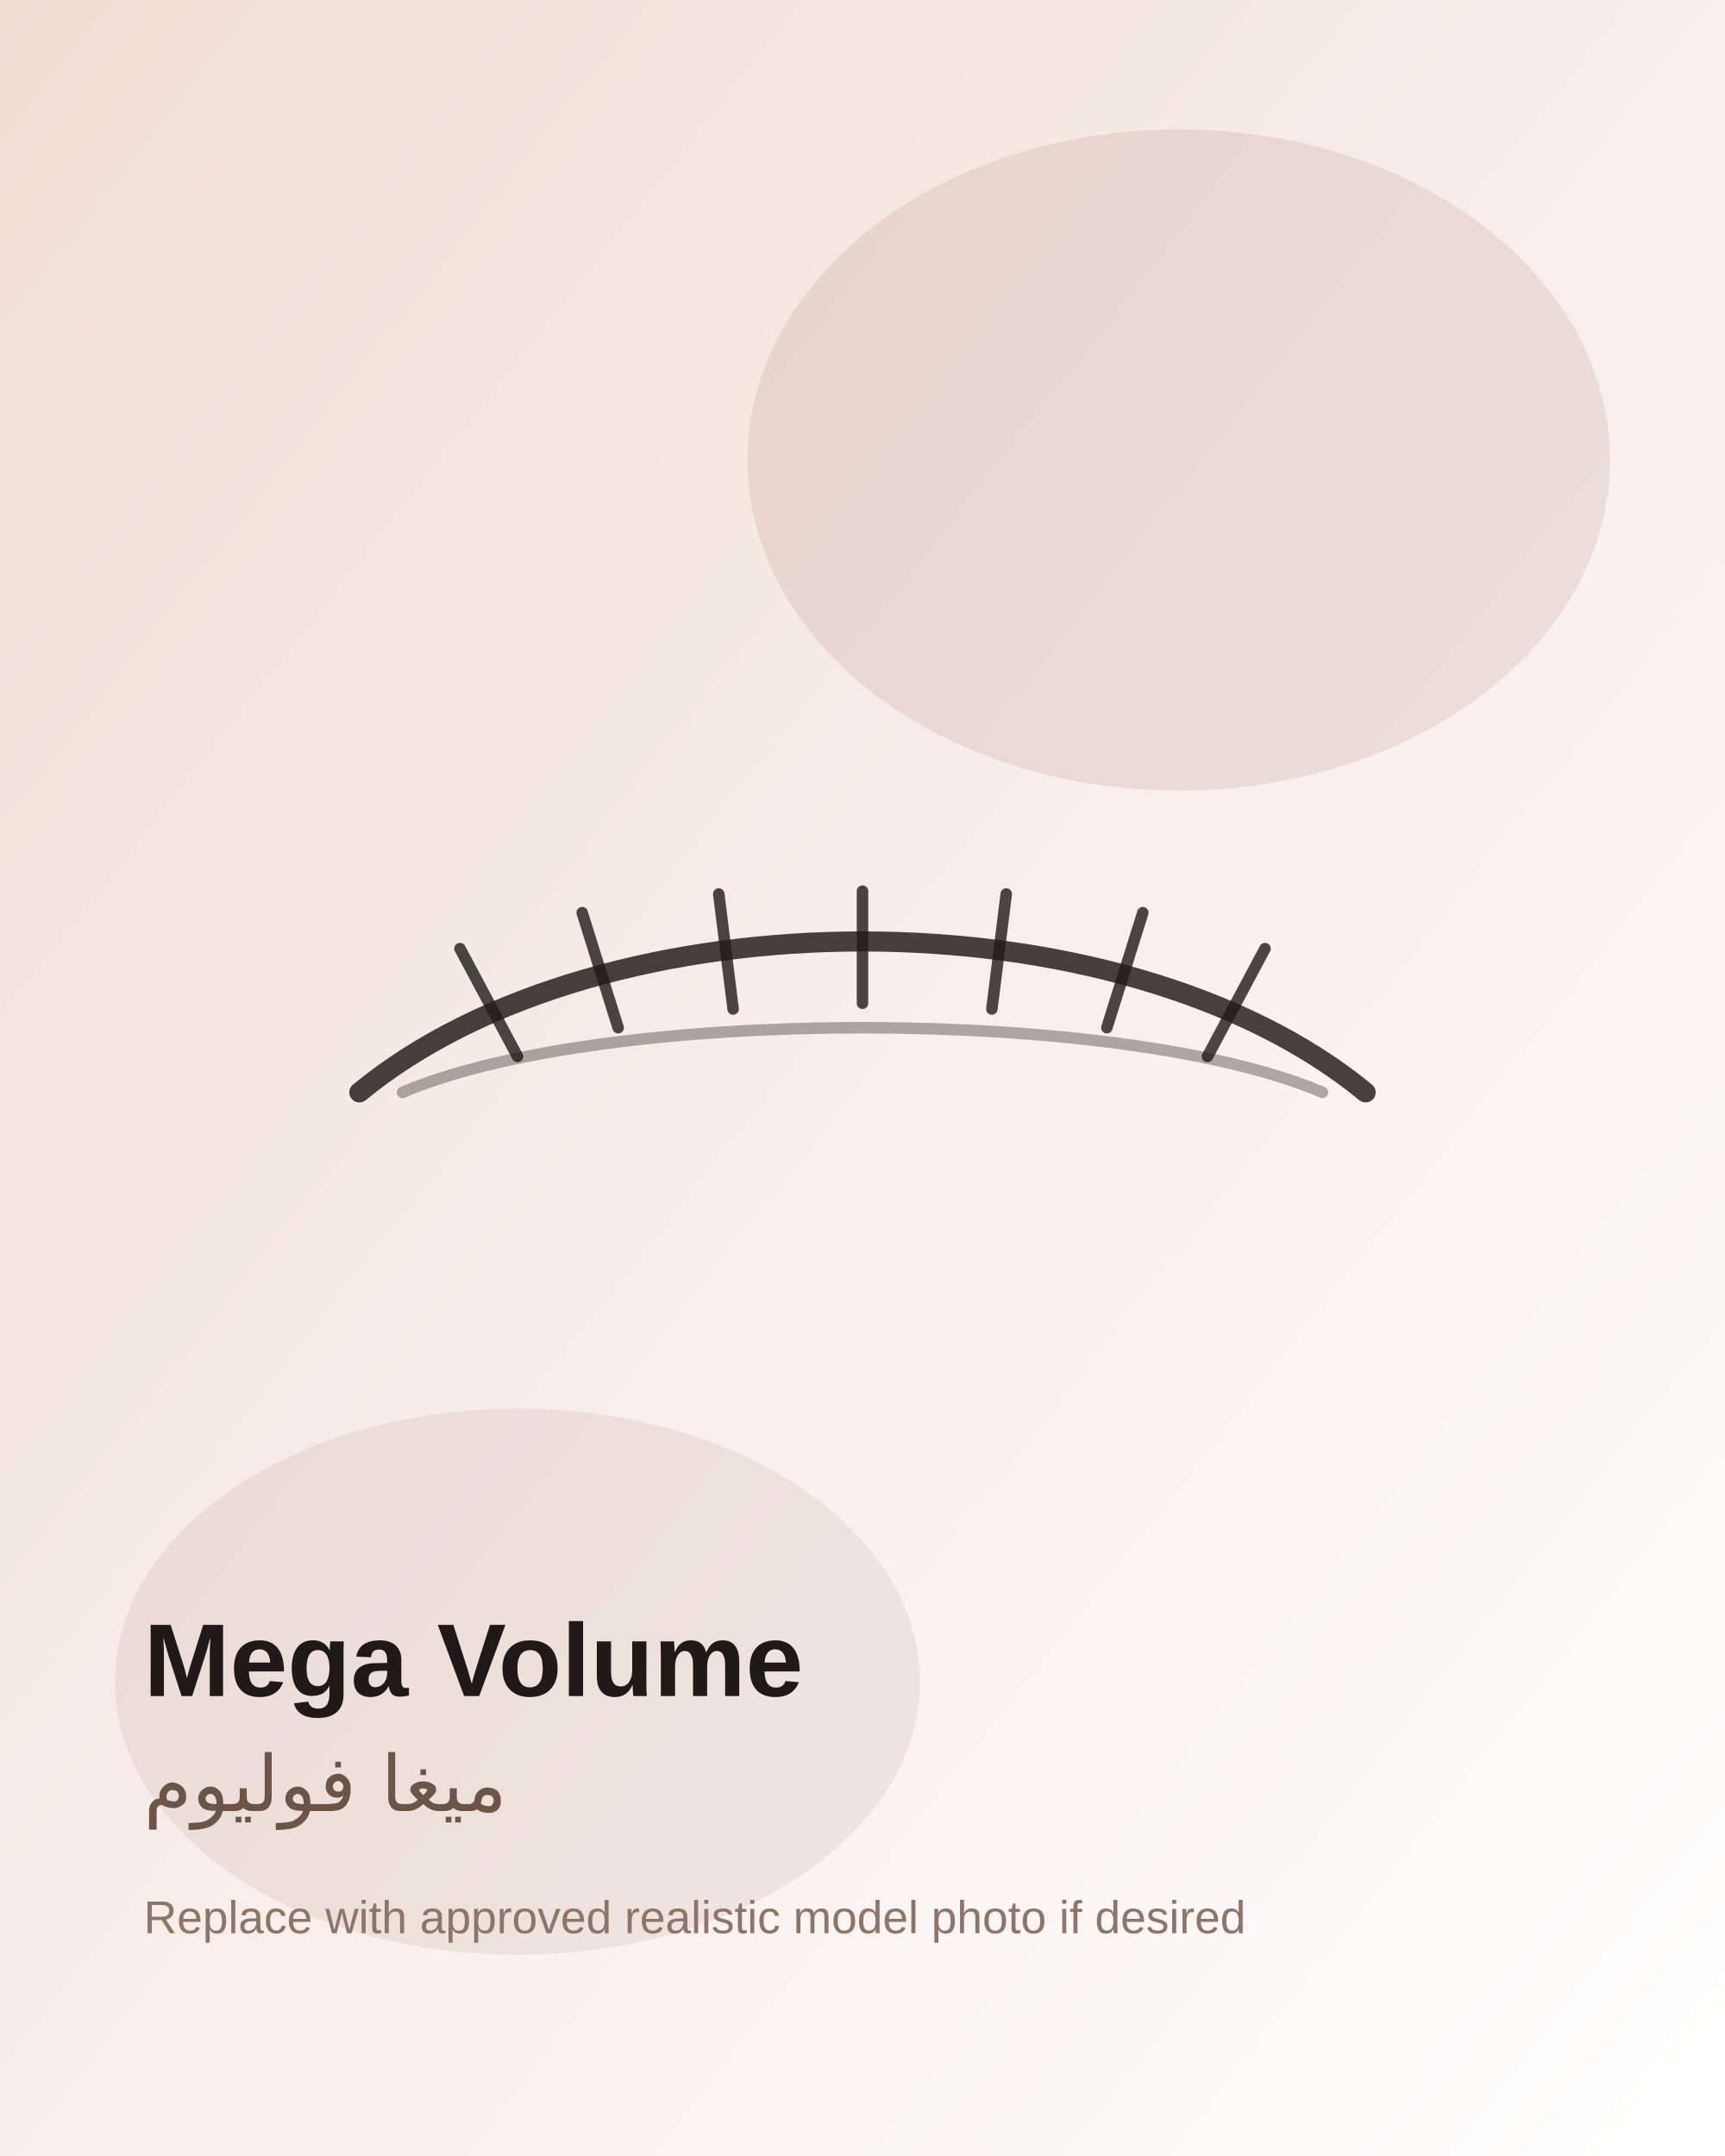
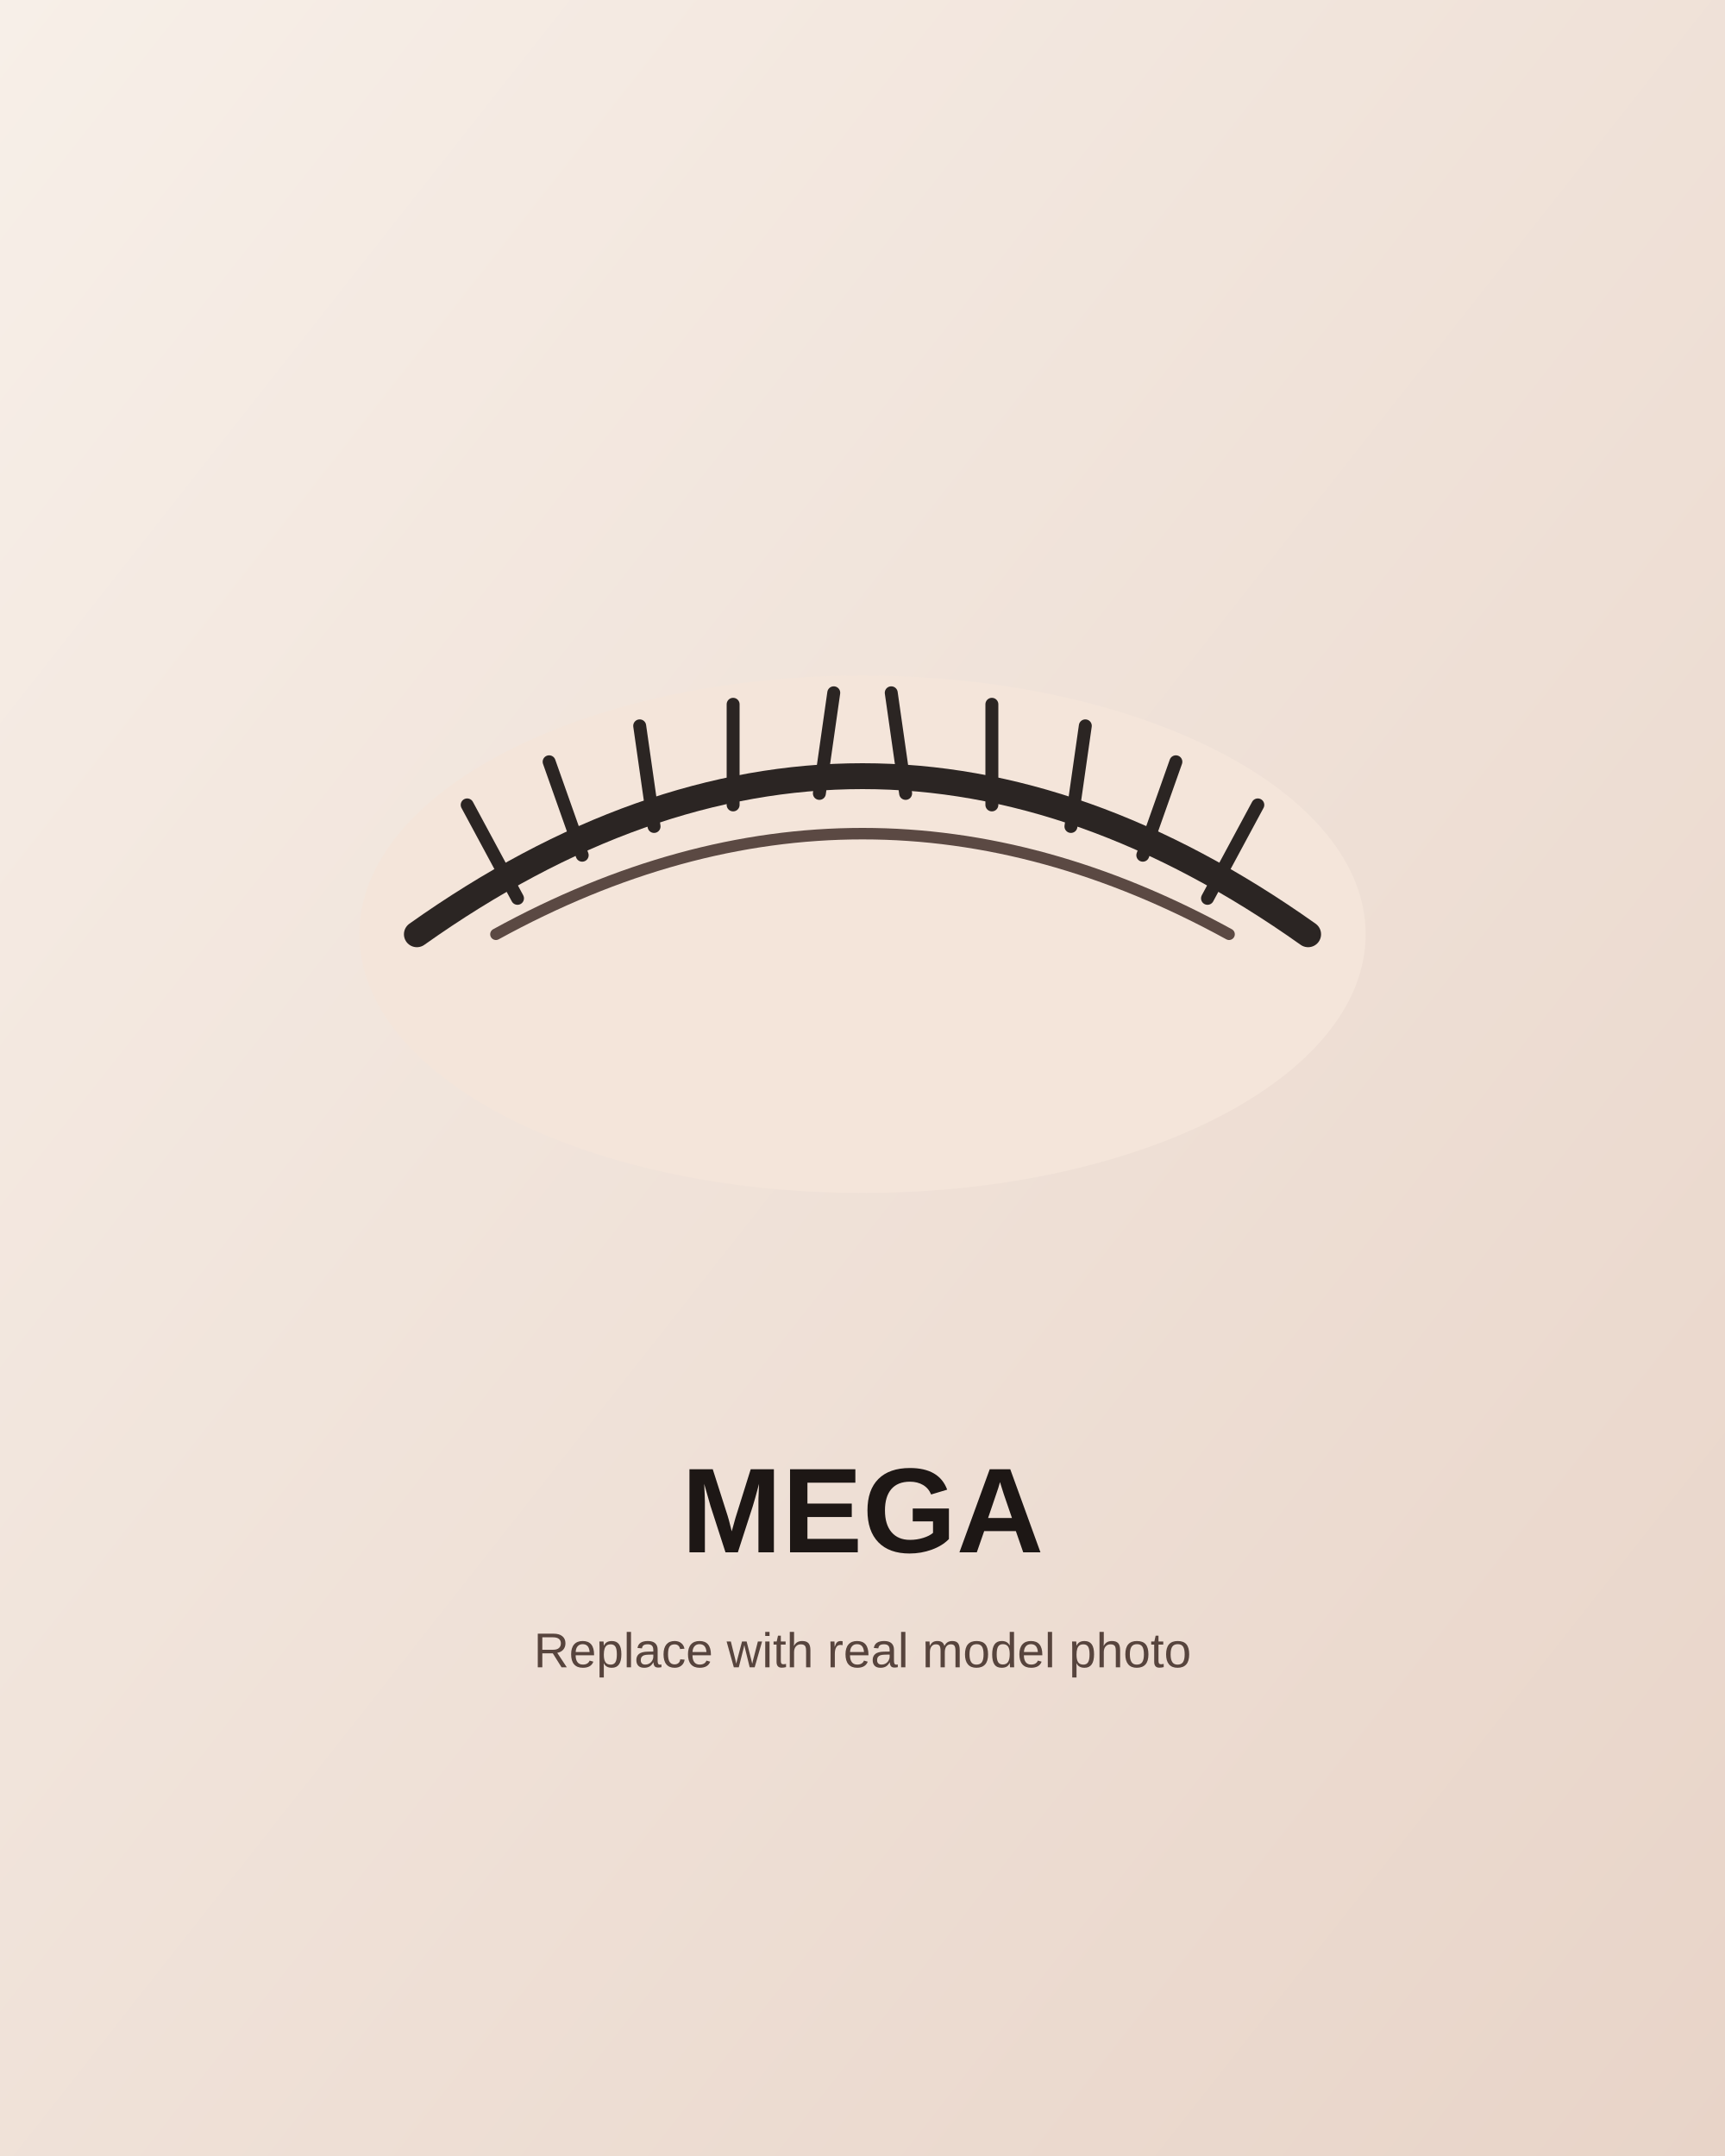
<svg xmlns="http://www.w3.org/2000/svg" width="1200" height="1500" viewBox="0 0 1200 1500">
  <defs>
-     <linearGradient id="g" x1="0" y1="0" x2="1" y2="1">
-       <stop offset="0%" stop-color="#f0ddd4" />
-       <stop offset="100%" stop-color="#ffffff" />
+     <linearGradient id="bg" x1="0" y1="0" x2="1" y2="1">
+       <stop offset="0%" stop-color="#f7efe8" />
+       <stop offset="100%" stop-color="#e8d4c8" />
    </linearGradient>
  </defs>
-   <rect width="1200" height="1500" fill="url(#g)" />
-   <ellipse cx="820" cy="320" rx="300" ry="230" fill="#9d7264" opacity="0.16" />
-   <ellipse cx="360" cy="1170" rx="280" ry="190" fill="#9d7264" opacity="0.12" />
-   <path d="M250 760 C420 620, 780 620, 950 760" stroke="#1f1a17" stroke-width="14" fill="none" opacity="0.82" stroke-linecap="round" />
-   <path d="M280 760 C420 700, 780 700, 920 760" stroke="#1f1a17" stroke-width="8" fill="none" opacity="0.35" stroke-linecap="round" />
-   <g stroke="#1f1a17" stroke-width="8" stroke-linecap="round" opacity="0.8">
-     <path d="M360 735 L320 660" />
-     <path d="M430 715 L405 635" />
-     <path d="M510 702 L500 622" />
-     <path d="M600 698 L600 620" />
-     <path d="M690 702 L700 622" />
-     <path d="M770 715 L795 635" />
-     <path d="M840 735 L880 660" />
+   <rect width="1200" height="1500" fill="url(#bg)" />
+   <ellipse cx="600" cy="650" rx="350" ry="180" fill="#f4e5da" />
+   <path d="M290 650 Q600 430 910 650" fill="none" stroke="#2b2523" stroke-width="18" stroke-linecap="round" />
+   <path d="M345 650 Q600 510 855 650" fill="none" stroke="#5b4943" stroke-width="8" stroke-linecap="round" />
+   <g stroke="#2b2523" stroke-width="9" stroke-linecap="round">
+     <path d="M360 625 L325 560" />
+     <path d="M405 595 L382 530" />
+     <path d="M455 575 L445 505" />
+     <path d="M510 560 L510 490" />
+     <path d="M570 552 L580 482" />
+     <path d="M630 552 L620 482" />
+     <path d="M690 560 L690 490" />
+     <path d="M745 575 L755 505" />
+     <path d="M795 595 L818 530" />
+     <path d="M840 625 L875 560" />
  </g>
-   <text x="100" y="1180" fill="#1f1a17" font-family="Arial, Helvetica, sans-serif" font-size="72" font-weight="700">Mega Volume</text>
-   <text x="100" y="1260" fill="#6c5547" font-family="Arial, Helvetica, sans-serif" font-size="54">ميغا فوليوم</text>
-   <text x="100" y="1345" fill="#8d7668" font-family="Arial, Helvetica, sans-serif" font-size="32">Replace with approved realistic model photo if desired</text>
+   <text x="600" y="1080" text-anchor="middle" font-size="84" font-family="Arial, Helvetica, sans-serif" font-weight="700" fill="#1d1715">MEGA</text>
+   <text x="600" y="1160" text-anchor="middle" font-size="34" font-family="Arial, Helvetica, sans-serif" fill="#57443d">Replace with real model photo</text>
</svg>
